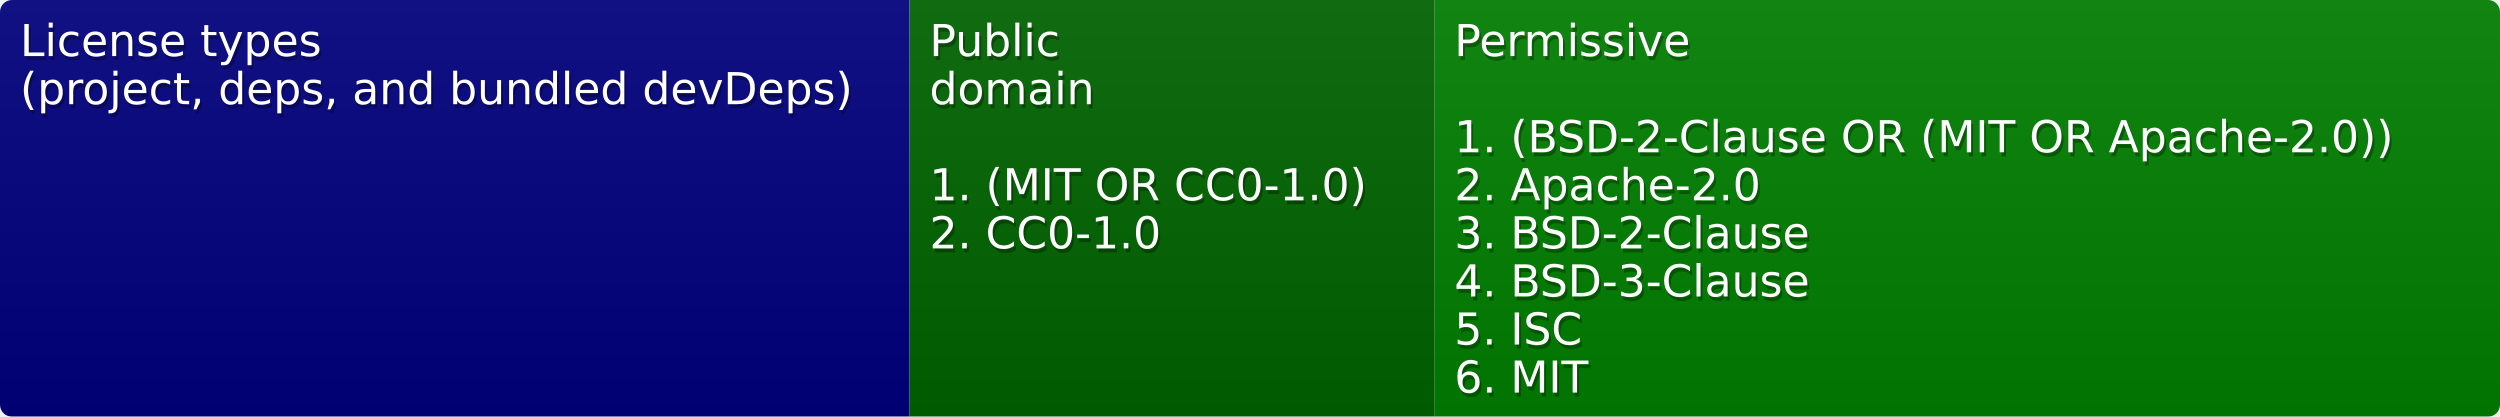
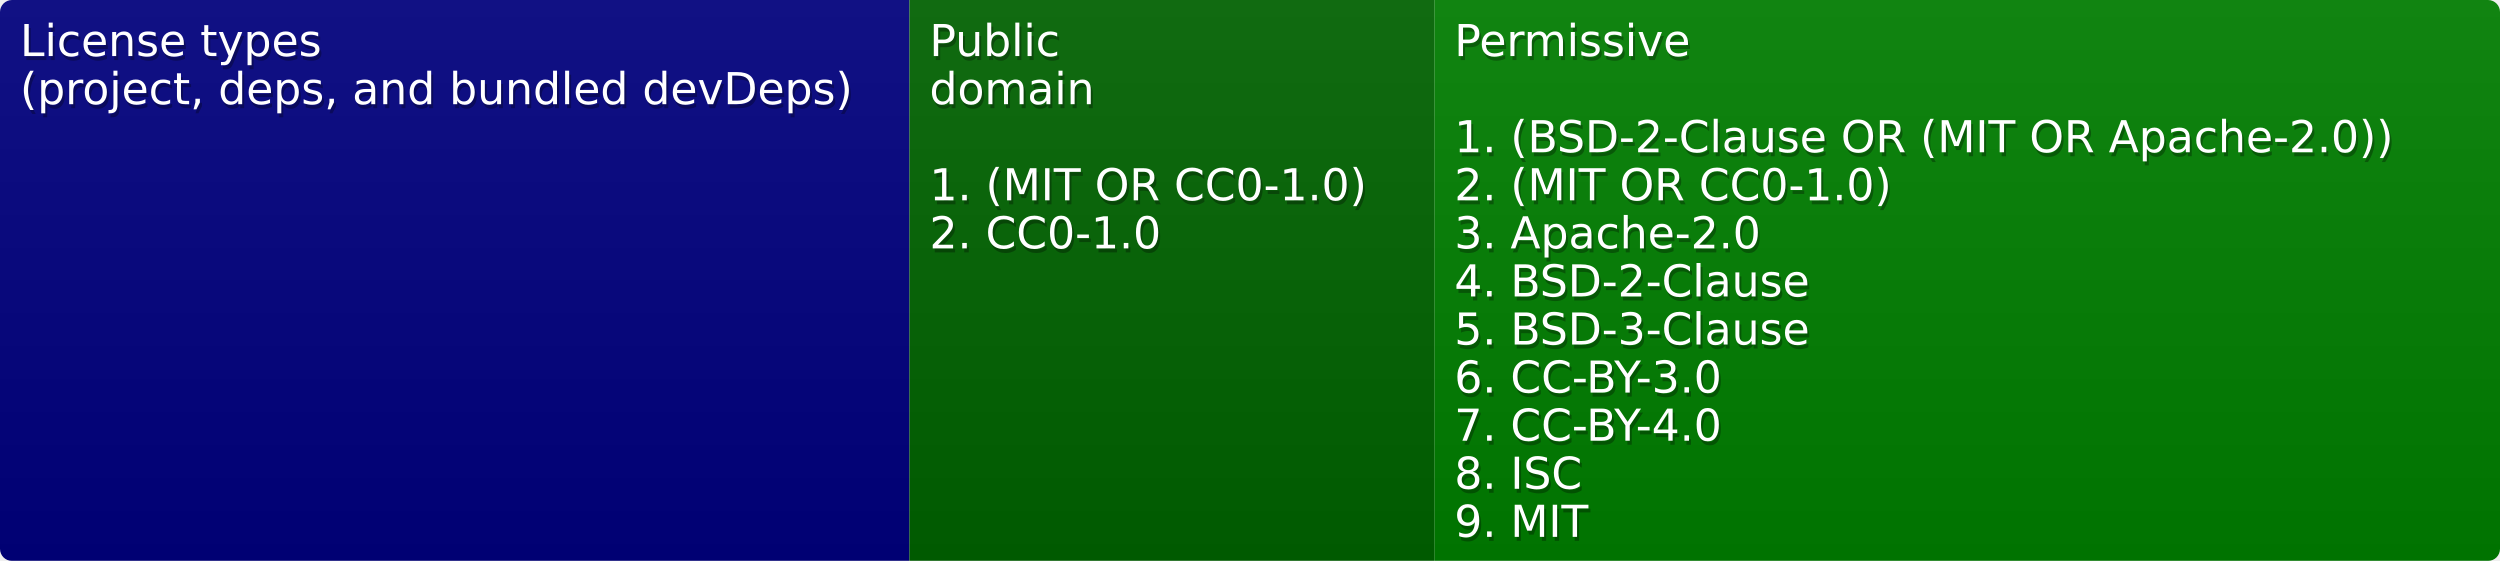
- <svg xmlns="http://www.w3.org/2000/svg" width="624" height="104">
+ <svg xmlns="http://www.w3.org/2000/svg" width="624" height="140">
  <defs>
    <style>text{font-size:11px;font-family:Verdana,DejaVu Sans,Geneva,sans-serif}text.shadow{fill:#010101;fill-opacity:.3}text.high{fill:#fff}</style>
    <linearGradient id="smooth" x2="0" y2="100%">
      <stop offset="0" stop-color="#aaa" stop-opacity=".1" />
      <stop offset="1" stop-opacity=".1" />
    </linearGradient>
    <mask id="round">
      <rect width="100%" height="100%" rx="3" fill="#fff" />
    </mask>
  </defs>
  <g id="bg" mask="url(#round)">
-     <path fill="navy" d="M0 0h227v104H0z" />
-     <path fill="#006400" d="M227 0h131v104H227z" />
-     <path fill="green" d="M358 0h266v104H358z" />
-     <path fill="url(#smooth)" d="M0 0h624v104H0z" />
+     <path fill="navy" d="M0 0h227v140H0z" />
+     <path fill="#006400" d="M227 0h131v140H227z" />
+     <path fill="green" d="M358 0h266v140H358z" />
+     <path fill="url(#smooth)" d="M0 0h624v140H0z" />
  </g>
  <g id="fg">
    <text class="shadow" x="5.5" y="15">License types</text>
    <text class="high" x="5" y="14">License types</text>
    <text class="shadow" x="5.5" y="27">(project, deps, and bundled devDeps)</text>
    <text class="high" x="5" y="26">(project, deps, and bundled devDeps)</text>
    <text class="shadow" x="232.5" y="15">Public</text>
    <text class="high" x="232" y="14">Public</text>
    <text class="shadow" x="232.5" y="27">domain</text>
    <text class="high" x="232" y="26">domain</text>
    <text class="shadow" x="232.5" y="51">1. (MIT OR CC0-1.0)</text>
    <text class="high" x="232" y="50">1. (MIT OR CC0-1.0)</text>
    <text class="shadow" x="232.5" y="63">2. CC0-1.0</text>
    <text class="high" x="232" y="62">2. CC0-1.0</text>
    <text class="shadow" x="363.5" y="15">Permissive</text>
    <text class="high" x="363" y="14">Permissive</text>
    <text class="shadow" x="363.5" y="39">1. (BSD-2-Clause OR (MIT OR Apache-2.0))</text>
    <text class="high" x="363" y="38">1. (BSD-2-Clause OR (MIT OR Apache-2.0))</text>
-     <text class="shadow" x="363.5" y="51">2. Apache-2.0</text>
-     <text class="high" x="363" y="50">2. Apache-2.0</text>
-     <text class="shadow" x="363.5" y="63">3. BSD-2-Clause</text>
-     <text class="high" x="363" y="62">3. BSD-2-Clause</text>
-     <text class="shadow" x="363.5" y="75">4. BSD-3-Clause</text>
-     <text class="high" x="363" y="74">4. BSD-3-Clause</text>
-     <text class="shadow" x="363.5" y="87">5. ISC</text>
-     <text class="high" x="363" y="86">5. ISC</text>
-     <text class="shadow" x="363.5" y="99">6. MIT</text>
-     <text class="high" x="363" y="98">6. MIT</text>
+     <text class="shadow" x="363.5" y="51">2. (MIT OR CC0-1.0)</text>
+     <text class="high" x="363" y="50">2. (MIT OR CC0-1.0)</text>
+     <text class="shadow" x="363.5" y="63">3. Apache-2.0</text>
+     <text class="high" x="363" y="62">3. Apache-2.0</text>
+     <text class="shadow" x="363.5" y="75">4. BSD-2-Clause</text>
+     <text class="high" x="363" y="74">4. BSD-2-Clause</text>
+     <text class="shadow" x="363.5" y="87">5. BSD-3-Clause</text>
+     <text class="high" x="363" y="86">5. BSD-3-Clause</text>
+     <text class="shadow" x="363.5" y="99">6. CC-BY-3.0</text>
+     <text class="high" x="363" y="98">6. CC-BY-3.0</text>
+     <text class="shadow" x="363.5" y="111">7. CC-BY-4.0</text>
+     <text class="high" x="363" y="110">7. CC-BY-4.0</text>
+     <text class="shadow" x="363.5" y="123">8. ISC</text>
+     <text class="high" x="363" y="122">8. ISC</text>
+     <text class="shadow" x="363.5" y="135">9. MIT</text>
+     <text class="high" x="363" y="134">9. MIT</text>
  </g>
</svg>
